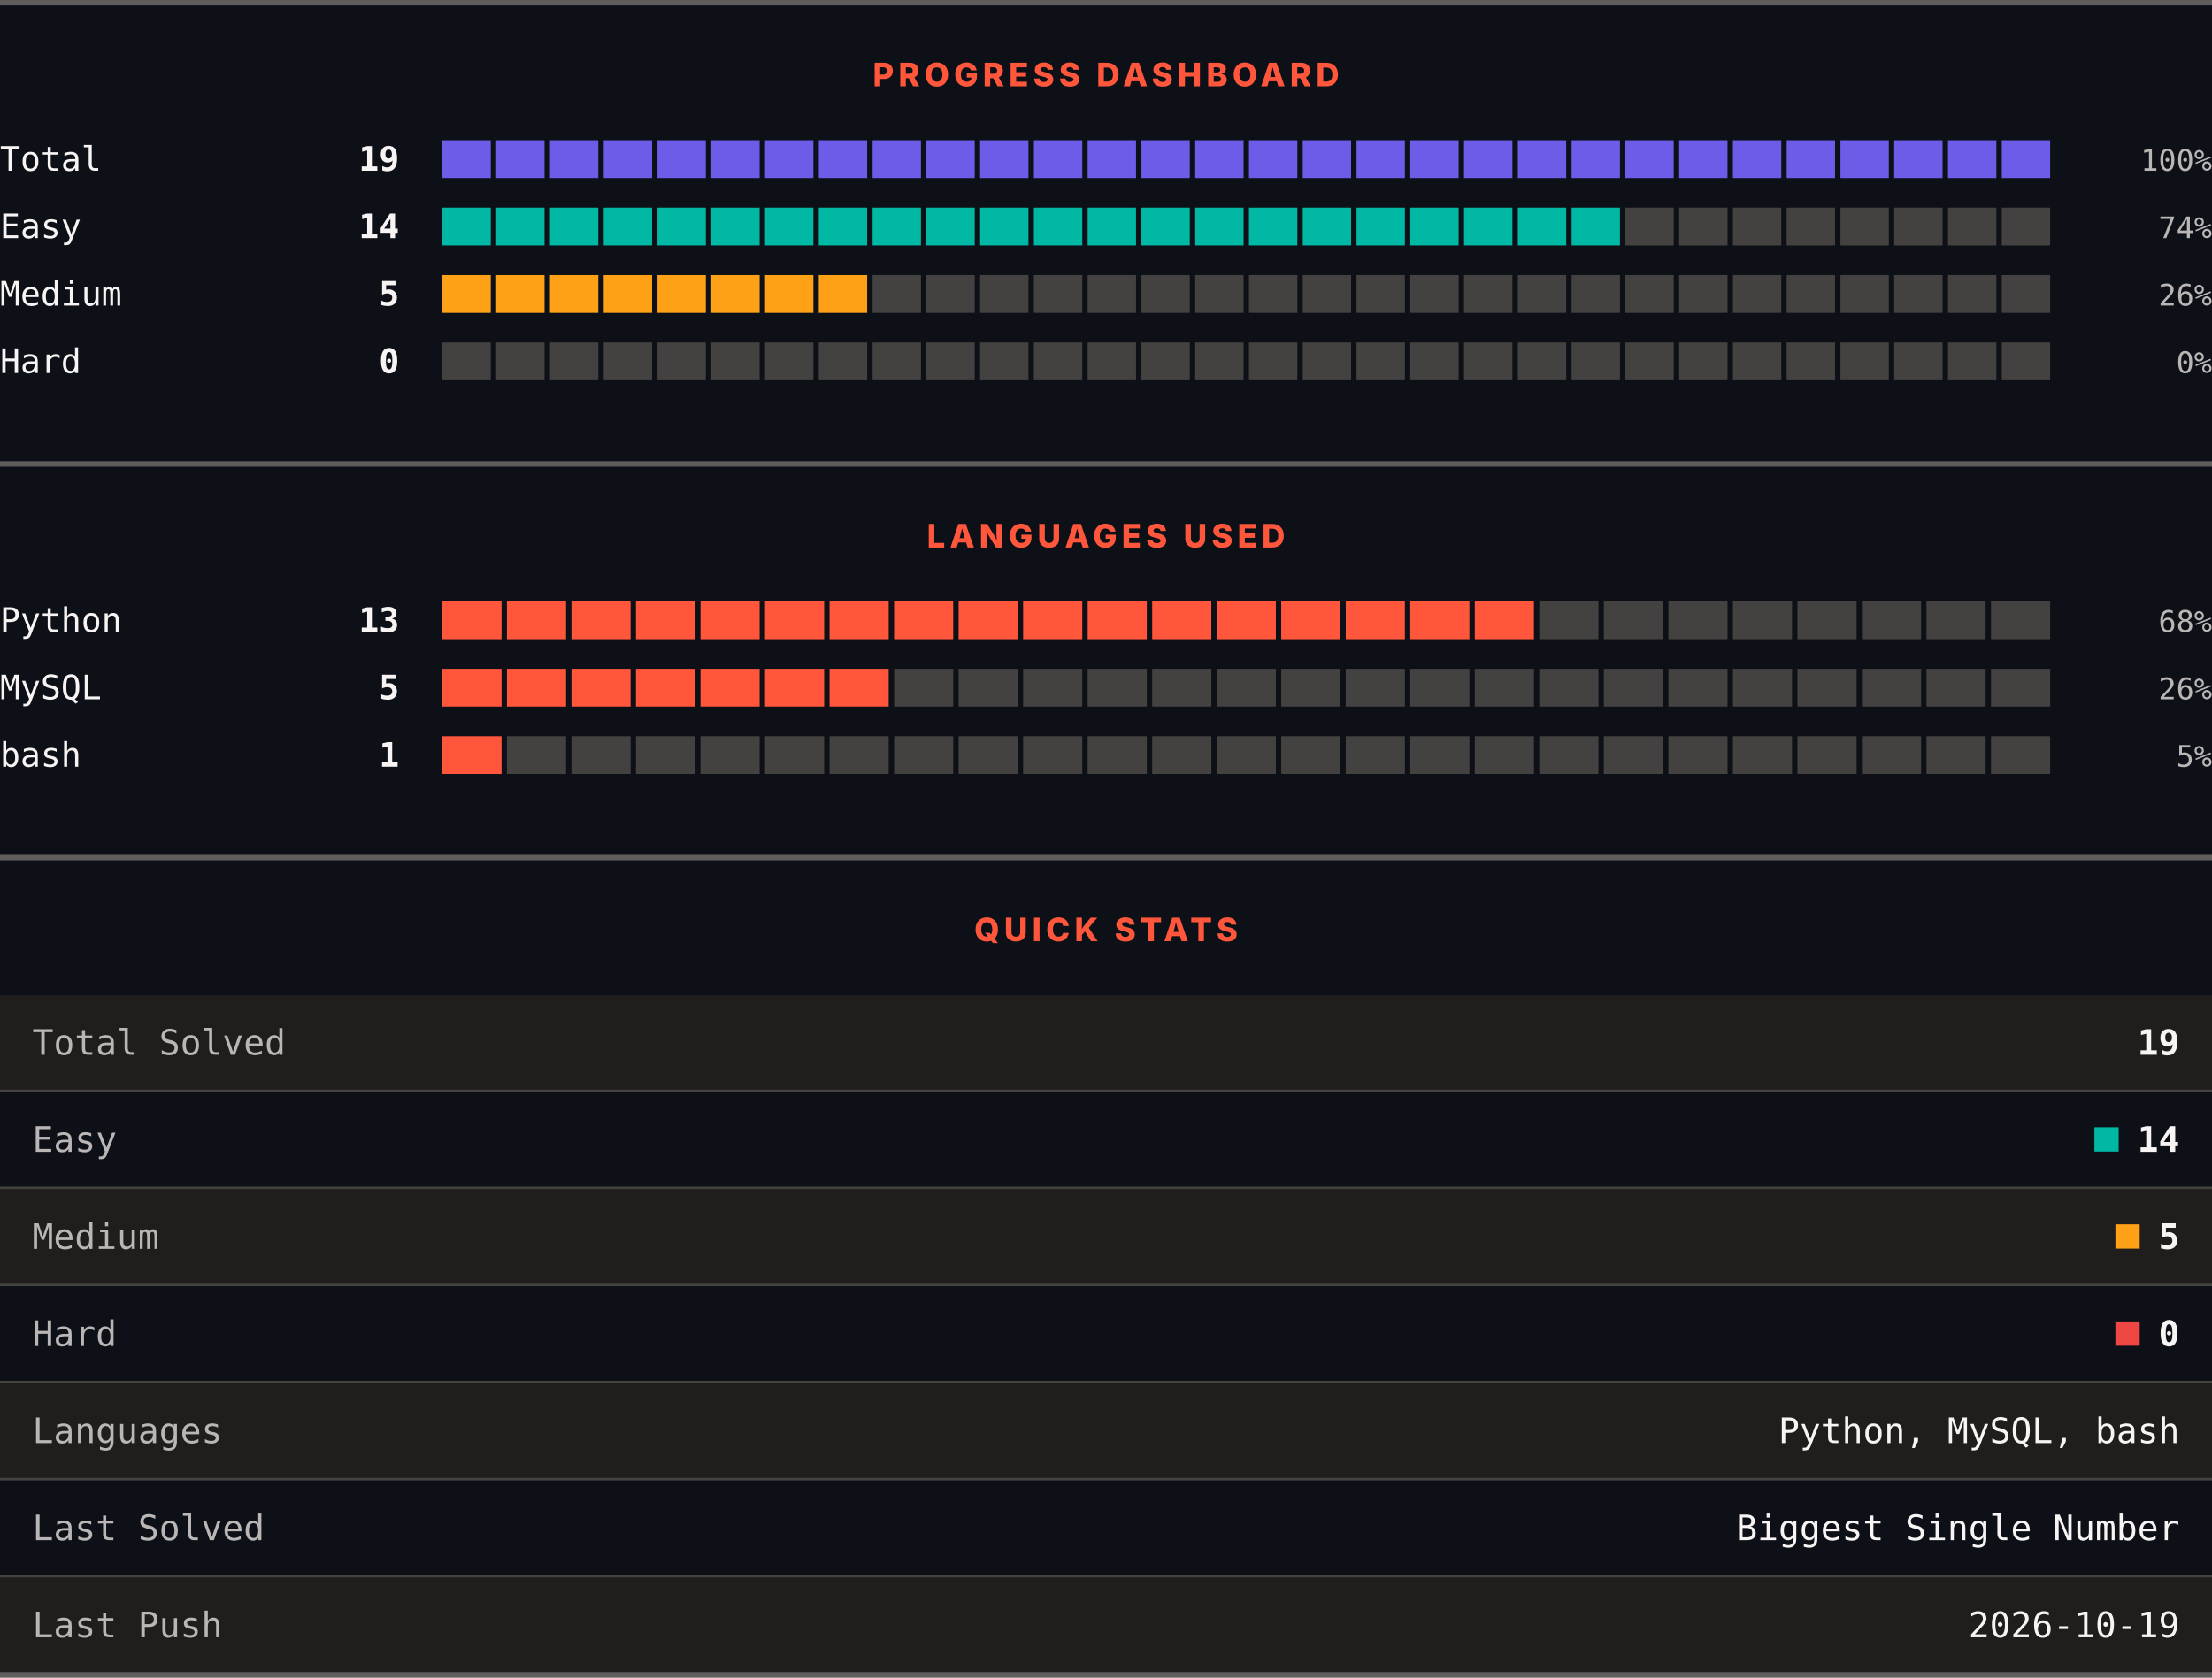
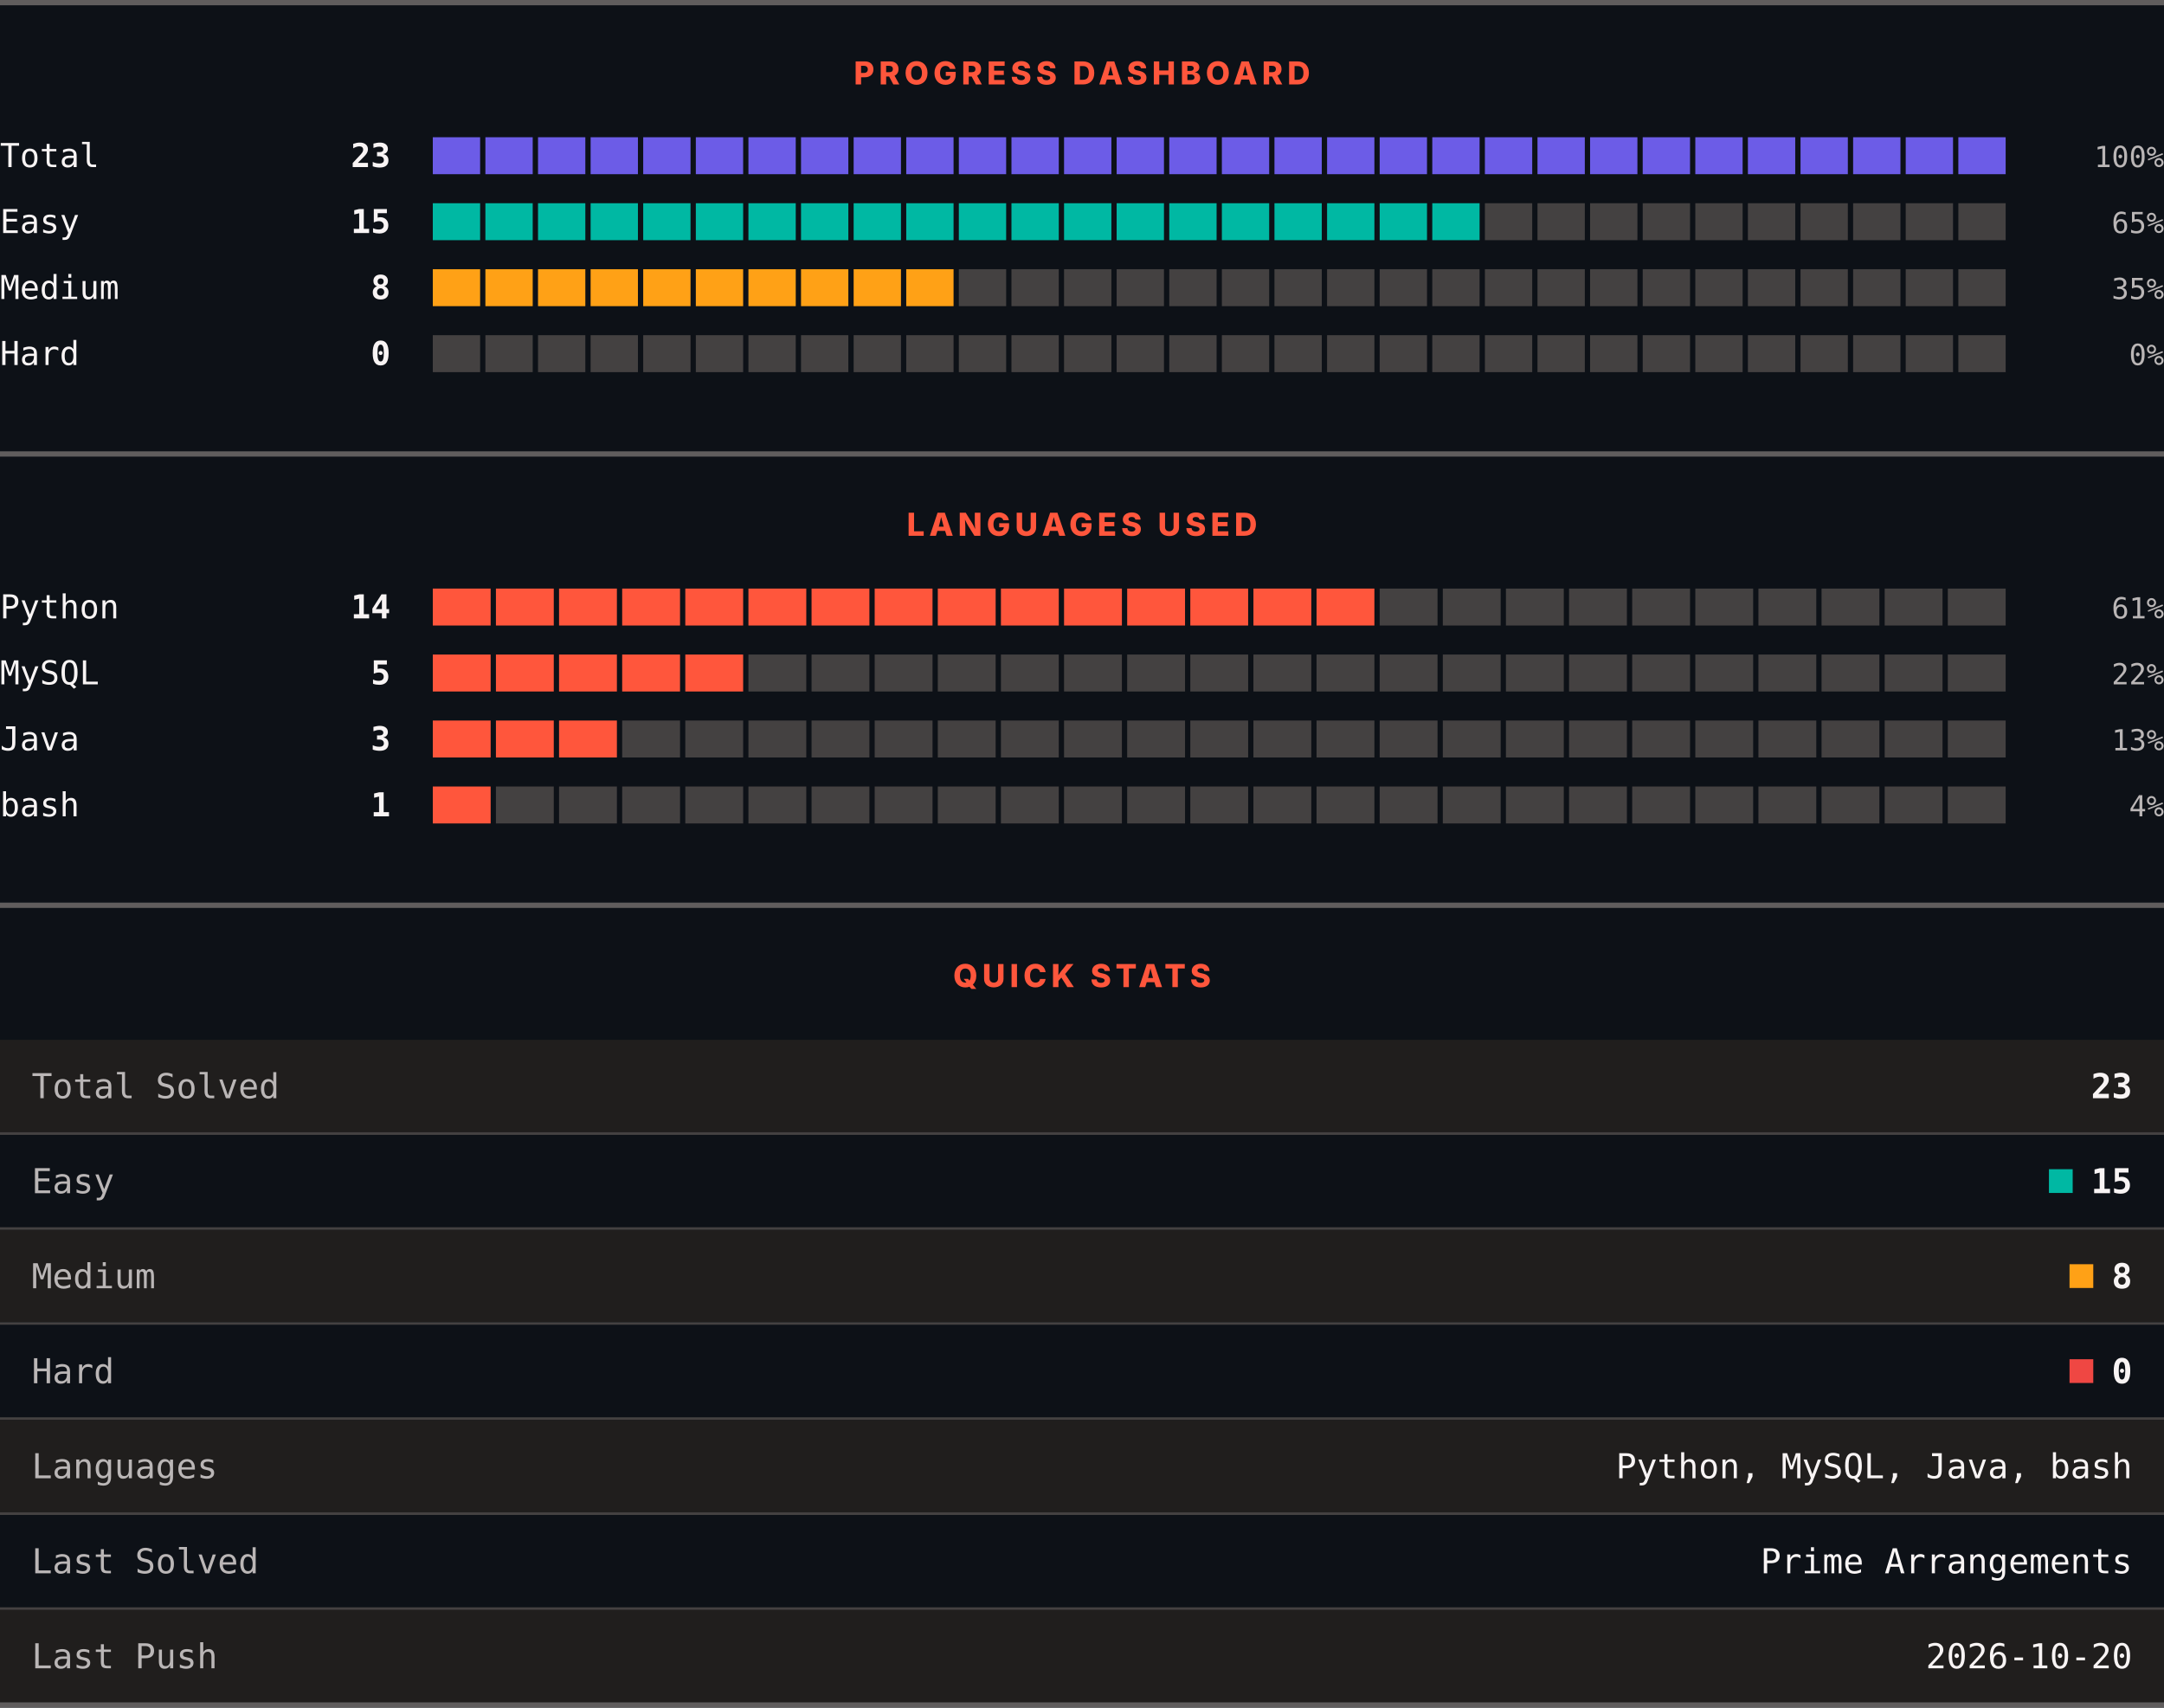
- <svg xmlns="http://www.w3.org/2000/svg" width="820" height="622" viewBox="0 0 820 622" role="img" aria-label="LeetCode progress, languages and quick stats">
-   <rect width="820" height="622" fill="#0d1117" />
+ <svg xmlns="http://www.w3.org/2000/svg" width="820" height="647" viewBox="0 0 820 647" role="img" aria-label="LeetCode progress, languages and quick stats">
+   <rect width="820" height="647" fill="#0d1117" />
  <rect x="0" y="0" width="820" height="2" fill="#605d5d" />
  <text x="410" y="32" text-anchor="middle" font-family="Archivo, system-ui, -apple-system, Segoe UI, sans-serif" font-size="12" font-weight="800" letter-spacing="1.68" fill="#ff563c">PROGRESS DASHBOARD</text>
  <text x="0" y="63.3" font-family="ui-monospace, SFMono-Regular, Menlo, Consolas, monospace" font-size="12.5" fill="#f8f4f4">Total</text>
-   <text x="148" y="63.3" text-anchor="end" font-family="ui-monospace, SFMono-Regular, Menlo, Consolas, monospace" font-size="12.5" font-weight="700" fill="#f8f4f4">19</text>
+   <text x="148" y="63.3" text-anchor="end" font-family="ui-monospace, SFMono-Regular, Menlo, Consolas, monospace" font-size="12.5" font-weight="700" fill="#f8f4f4">23</text>
  <rect x="164.00" y="52" width="17.93" height="14" fill="#6c5ce7" />
  <rect x="183.93" y="52" width="17.93" height="14" fill="#6c5ce7" />
  <rect x="203.87" y="52" width="17.93" height="14" fill="#6c5ce7" />
  <rect x="223.80" y="52" width="17.93" height="14" fill="#6c5ce7" />
  <rect x="243.73" y="52" width="17.93" height="14" fill="#6c5ce7" />
  <rect x="263.67" y="52" width="17.93" height="14" fill="#6c5ce7" />
  <rect x="283.60" y="52" width="17.93" height="14" fill="#6c5ce7" />
  <rect x="303.53" y="52" width="17.93" height="14" fill="#6c5ce7" />
  <rect x="323.47" y="52" width="17.93" height="14" fill="#6c5ce7" />
  <rect x="343.40" y="52" width="17.93" height="14" fill="#6c5ce7" />
  <rect x="363.33" y="52" width="17.93" height="14" fill="#6c5ce7" />
  <rect x="383.27" y="52" width="17.93" height="14" fill="#6c5ce7" />
  <rect x="403.20" y="52" width="17.93" height="14" fill="#6c5ce7" />
  <rect x="423.13" y="52" width="17.93" height="14" fill="#6c5ce7" />
  <rect x="443.07" y="52" width="17.93" height="14" fill="#6c5ce7" />
  <rect x="463.00" y="52" width="17.93" height="14" fill="#6c5ce7" />
  <rect x="482.93" y="52" width="17.93" height="14" fill="#6c5ce7" />
  <rect x="502.87" y="52" width="17.93" height="14" fill="#6c5ce7" />
  <rect x="522.80" y="52" width="17.93" height="14" fill="#6c5ce7" />
  <rect x="542.73" y="52" width="17.93" height="14" fill="#6c5ce7" />
  <rect x="562.67" y="52" width="17.93" height="14" fill="#6c5ce7" />
  <rect x="582.60" y="52" width="17.93" height="14" fill="#6c5ce7" />
  <rect x="602.53" y="52" width="17.93" height="14" fill="#6c5ce7" />
  <rect x="622.47" y="52" width="17.93" height="14" fill="#6c5ce7" />
  <rect x="642.40" y="52" width="17.93" height="14" fill="#6c5ce7" />
  <rect x="662.33" y="52" width="17.93" height="14" fill="#6c5ce7" />
  <rect x="682.27" y="52" width="17.93" height="14" fill="#6c5ce7" />
  <rect x="702.20" y="52" width="17.93" height="14" fill="#6c5ce7" />
  <rect x="722.13" y="52" width="17.93" height="14" fill="#6c5ce7" />
  <rect x="742.07" y="52" width="17.93" height="14" fill="#6c5ce7" />
  <text x="820" y="63.3" text-anchor="end" font-family="ui-monospace, SFMono-Regular, Menlo, Consolas, monospace" font-size="11" fill="#bab6b6">100%</text>
  <text x="0" y="88.3" font-family="ui-monospace, SFMono-Regular, Menlo, Consolas, monospace" font-size="12.5" fill="#f8f4f4">Easy</text>
-   <text x="148" y="88.3" text-anchor="end" font-family="ui-monospace, SFMono-Regular, Menlo, Consolas, monospace" font-size="12.5" font-weight="700" fill="#f8f4f4">14</text>
+   <text x="148" y="88.3" text-anchor="end" font-family="ui-monospace, SFMono-Regular, Menlo, Consolas, monospace" font-size="12.5" font-weight="700" fill="#f8f4f4">15</text>
  <rect x="164.00" y="77" width="17.93" height="14" fill="#00b8a3" />
  <rect x="183.93" y="77" width="17.93" height="14" fill="#00b8a3" />
  <rect x="203.87" y="77" width="17.93" height="14" fill="#00b8a3" />
  <rect x="223.80" y="77" width="17.93" height="14" fill="#00b8a3" />
  <rect x="243.73" y="77" width="17.93" height="14" fill="#00b8a3" />
  <rect x="263.67" y="77" width="17.93" height="14" fill="#00b8a3" />
  <rect x="283.60" y="77" width="17.93" height="14" fill="#00b8a3" />
  <rect x="303.53" y="77" width="17.93" height="14" fill="#00b8a3" />
  <rect x="323.47" y="77" width="17.93" height="14" fill="#00b8a3" />
  <rect x="343.40" y="77" width="17.93" height="14" fill="#00b8a3" />
  <rect x="363.33" y="77" width="17.93" height="14" fill="#00b8a3" />
  <rect x="383.27" y="77" width="17.93" height="14" fill="#00b8a3" />
  <rect x="403.20" y="77" width="17.93" height="14" fill="#00b8a3" />
  <rect x="423.13" y="77" width="17.93" height="14" fill="#00b8a3" />
  <rect x="443.07" y="77" width="17.93" height="14" fill="#00b8a3" />
  <rect x="463.00" y="77" width="17.93" height="14" fill="#00b8a3" />
  <rect x="482.93" y="77" width="17.93" height="14" fill="#00b8a3" />
  <rect x="502.87" y="77" width="17.93" height="14" fill="#00b8a3" />
  <rect x="522.80" y="77" width="17.93" height="14" fill="#00b8a3" />
  <rect x="542.73" y="77" width="17.93" height="14" fill="#00b8a3" />
-   <rect x="562.67" y="77" width="17.93" height="14" fill="#00b8a3" />
-   <rect x="582.60" y="77" width="17.93" height="14" fill="#00b8a3" />
+   <rect x="562.67" y="77" width="17.93" height="14" fill="#444141" />
+   <rect x="582.60" y="77" width="17.93" height="14" fill="#444141" />
  <rect x="602.53" y="77" width="17.93" height="14" fill="#444141" />
  <rect x="622.47" y="77" width="17.93" height="14" fill="#444141" />
  <rect x="642.40" y="77" width="17.93" height="14" fill="#444141" />
  <rect x="662.33" y="77" width="17.93" height="14" fill="#444141" />
  <rect x="682.27" y="77" width="17.93" height="14" fill="#444141" />
  <rect x="702.20" y="77" width="17.93" height="14" fill="#444141" />
  <rect x="722.13" y="77" width="17.93" height="14" fill="#444141" />
  <rect x="742.07" y="77" width="17.93" height="14" fill="#444141" />
-   <text x="820" y="88.3" text-anchor="end" font-family="ui-monospace, SFMono-Regular, Menlo, Consolas, monospace" font-size="11" fill="#bab6b6">74%</text>
+   <text x="820" y="88.3" text-anchor="end" font-family="ui-monospace, SFMono-Regular, Menlo, Consolas, monospace" font-size="11" fill="#bab6b6">65%</text>
  <text x="0" y="113.3" font-family="ui-monospace, SFMono-Regular, Menlo, Consolas, monospace" font-size="12.5" fill="#f8f4f4">Medium</text>
-   <text x="148" y="113.3" text-anchor="end" font-family="ui-monospace, SFMono-Regular, Menlo, Consolas, monospace" font-size="12.5" font-weight="700" fill="#f8f4f4">5</text>
+   <text x="148" y="113.3" text-anchor="end" font-family="ui-monospace, SFMono-Regular, Menlo, Consolas, monospace" font-size="12.5" font-weight="700" fill="#f8f4f4">8</text>
  <rect x="164.00" y="102" width="17.93" height="14" fill="#ffa116" />
  <rect x="183.93" y="102" width="17.93" height="14" fill="#ffa116" />
  <rect x="203.87" y="102" width="17.93" height="14" fill="#ffa116" />
  <rect x="223.80" y="102" width="17.93" height="14" fill="#ffa116" />
  <rect x="243.73" y="102" width="17.93" height="14" fill="#ffa116" />
  <rect x="263.67" y="102" width="17.93" height="14" fill="#ffa116" />
  <rect x="283.60" y="102" width="17.93" height="14" fill="#ffa116" />
  <rect x="303.53" y="102" width="17.93" height="14" fill="#ffa116" />
-   <rect x="323.47" y="102" width="17.93" height="14" fill="#444141" />
-   <rect x="343.40" y="102" width="17.93" height="14" fill="#444141" />
+   <rect x="323.47" y="102" width="17.93" height="14" fill="#ffa116" />
+   <rect x="343.40" y="102" width="17.93" height="14" fill="#ffa116" />
  <rect x="363.33" y="102" width="17.93" height="14" fill="#444141" />
  <rect x="383.27" y="102" width="17.93" height="14" fill="#444141" />
  <rect x="403.20" y="102" width="17.93" height="14" fill="#444141" />
  <rect x="423.13" y="102" width="17.93" height="14" fill="#444141" />
  <rect x="443.07" y="102" width="17.93" height="14" fill="#444141" />
  <rect x="463.00" y="102" width="17.93" height="14" fill="#444141" />
  <rect x="482.93" y="102" width="17.93" height="14" fill="#444141" />
  <rect x="502.87" y="102" width="17.93" height="14" fill="#444141" />
  <rect x="522.80" y="102" width="17.93" height="14" fill="#444141" />
  <rect x="542.73" y="102" width="17.93" height="14" fill="#444141" />
  <rect x="562.67" y="102" width="17.93" height="14" fill="#444141" />
  <rect x="582.60" y="102" width="17.93" height="14" fill="#444141" />
  <rect x="602.53" y="102" width="17.93" height="14" fill="#444141" />
  <rect x="622.47" y="102" width="17.93" height="14" fill="#444141" />
  <rect x="642.40" y="102" width="17.93" height="14" fill="#444141" />
  <rect x="662.33" y="102" width="17.93" height="14" fill="#444141" />
  <rect x="682.27" y="102" width="17.93" height="14" fill="#444141" />
  <rect x="702.20" y="102" width="17.93" height="14" fill="#444141" />
  <rect x="722.13" y="102" width="17.93" height="14" fill="#444141" />
  <rect x="742.07" y="102" width="17.93" height="14" fill="#444141" />
-   <text x="820" y="113.3" text-anchor="end" font-family="ui-monospace, SFMono-Regular, Menlo, Consolas, monospace" font-size="11" fill="#bab6b6">26%</text>
+   <text x="820" y="113.3" text-anchor="end" font-family="ui-monospace, SFMono-Regular, Menlo, Consolas, monospace" font-size="11" fill="#bab6b6">35%</text>
  <text x="0" y="138.3" font-family="ui-monospace, SFMono-Regular, Menlo, Consolas, monospace" font-size="12.5" fill="#f8f4f4">Hard</text>
  <text x="148" y="138.3" text-anchor="end" font-family="ui-monospace, SFMono-Regular, Menlo, Consolas, monospace" font-size="12.5" font-weight="700" fill="#f8f4f4">0</text>
  <rect x="164.00" y="127" width="17.93" height="14" fill="#444141" />
  <rect x="183.93" y="127" width="17.93" height="14" fill="#444141" />
  <rect x="203.87" y="127" width="17.93" height="14" fill="#444141" />
  <rect x="223.80" y="127" width="17.93" height="14" fill="#444141" />
  <rect x="243.73" y="127" width="17.93" height="14" fill="#444141" />
  <rect x="263.67" y="127" width="17.93" height="14" fill="#444141" />
  <rect x="283.60" y="127" width="17.93" height="14" fill="#444141" />
  <rect x="303.53" y="127" width="17.93" height="14" fill="#444141" />
  <rect x="323.47" y="127" width="17.93" height="14" fill="#444141" />
  <rect x="343.40" y="127" width="17.93" height="14" fill="#444141" />
  <rect x="363.33" y="127" width="17.93" height="14" fill="#444141" />
  <rect x="383.27" y="127" width="17.93" height="14" fill="#444141" />
  <rect x="403.20" y="127" width="17.93" height="14" fill="#444141" />
  <rect x="423.13" y="127" width="17.93" height="14" fill="#444141" />
  <rect x="443.07" y="127" width="17.93" height="14" fill="#444141" />
  <rect x="463.00" y="127" width="17.93" height="14" fill="#444141" />
  <rect x="482.93" y="127" width="17.93" height="14" fill="#444141" />
  <rect x="502.87" y="127" width="17.93" height="14" fill="#444141" />
  <rect x="522.80" y="127" width="17.93" height="14" fill="#444141" />
  <rect x="542.73" y="127" width="17.93" height="14" fill="#444141" />
  <rect x="562.67" y="127" width="17.93" height="14" fill="#444141" />
  <rect x="582.60" y="127" width="17.93" height="14" fill="#444141" />
  <rect x="602.53" y="127" width="17.93" height="14" fill="#444141" />
  <rect x="622.47" y="127" width="17.93" height="14" fill="#444141" />
  <rect x="642.40" y="127" width="17.93" height="14" fill="#444141" />
  <rect x="662.33" y="127" width="17.93" height="14" fill="#444141" />
  <rect x="682.27" y="127" width="17.93" height="14" fill="#444141" />
  <rect x="702.20" y="127" width="17.93" height="14" fill="#444141" />
  <rect x="722.13" y="127" width="17.93" height="14" fill="#444141" />
  <rect x="742.07" y="127" width="17.93" height="14" fill="#444141" />
  <text x="820" y="138.3" text-anchor="end" font-family="ui-monospace, SFMono-Regular, Menlo, Consolas, monospace" font-size="11" fill="#bab6b6">0%</text>
  <rect x="0" y="171" width="820" height="2" fill="#605d5d" />
  <text x="410" y="203" text-anchor="middle" font-family="Archivo, system-ui, -apple-system, Segoe UI, sans-serif" font-size="12" font-weight="800" letter-spacing="1.68" fill="#ff563c">LANGUAGES USED</text>
  <text x="0" y="234.3" font-family="ui-monospace, SFMono-Regular, Menlo, Consolas, monospace" font-size="12.5" fill="#f8f4f4">Python</text>
-   <text x="148" y="234.3" text-anchor="end" font-family="ui-monospace, SFMono-Regular, Menlo, Consolas, monospace" font-size="12.5" font-weight="700" fill="#f8f4f4">13</text>
+   <text x="148" y="234.3" text-anchor="end" font-family="ui-monospace, SFMono-Regular, Menlo, Consolas, monospace" font-size="12.5" font-weight="700" fill="#f8f4f4">14</text>
  <rect x="164.00" y="223" width="21.92" height="14" fill="#ff563c" />
  <rect x="187.92" y="223" width="21.92" height="14" fill="#ff563c" />
  <rect x="211.84" y="223" width="21.92" height="14" fill="#ff563c" />
  <rect x="235.76" y="223" width="21.92" height="14" fill="#ff563c" />
  <rect x="259.68" y="223" width="21.92" height="14" fill="#ff563c" />
  <rect x="283.60" y="223" width="21.92" height="14" fill="#ff563c" />
  <rect x="307.52" y="223" width="21.92" height="14" fill="#ff563c" />
  <rect x="331.44" y="223" width="21.92" height="14" fill="#ff563c" />
  <rect x="355.36" y="223" width="21.92" height="14" fill="#ff563c" />
  <rect x="379.28" y="223" width="21.92" height="14" fill="#ff563c" />
  <rect x="403.20" y="223" width="21.92" height="14" fill="#ff563c" />
  <rect x="427.12" y="223" width="21.92" height="14" fill="#ff563c" />
  <rect x="451.04" y="223" width="21.92" height="14" fill="#ff563c" />
  <rect x="474.96" y="223" width="21.92" height="14" fill="#ff563c" />
  <rect x="498.88" y="223" width="21.92" height="14" fill="#ff563c" />
-   <rect x="522.80" y="223" width="21.92" height="14" fill="#ff563c" />
-   <rect x="546.72" y="223" width="21.92" height="14" fill="#ff563c" />
+   <rect x="522.80" y="223" width="21.92" height="14" fill="#444141" />
+   <rect x="546.72" y="223" width="21.92" height="14" fill="#444141" />
  <rect x="570.64" y="223" width="21.92" height="14" fill="#444141" />
  <rect x="594.56" y="223" width="21.92" height="14" fill="#444141" />
  <rect x="618.48" y="223" width="21.92" height="14" fill="#444141" />
  <rect x="642.40" y="223" width="21.92" height="14" fill="#444141" />
  <rect x="666.32" y="223" width="21.92" height="14" fill="#444141" />
  <rect x="690.24" y="223" width="21.92" height="14" fill="#444141" />
  <rect x="714.16" y="223" width="21.92" height="14" fill="#444141" />
  <rect x="738.08" y="223" width="21.92" height="14" fill="#444141" />
-   <text x="820" y="234.3" text-anchor="end" font-family="ui-monospace, SFMono-Regular, Menlo, Consolas, monospace" font-size="11" fill="#bab6b6">68%</text>
+   <text x="820" y="234.3" text-anchor="end" font-family="ui-monospace, SFMono-Regular, Menlo, Consolas, monospace" font-size="11" fill="#bab6b6">61%</text>
  <text x="0" y="259.3" font-family="ui-monospace, SFMono-Regular, Menlo, Consolas, monospace" font-size="12.5" fill="#f8f4f4">MySQL</text>
  <text x="148" y="259.3" text-anchor="end" font-family="ui-monospace, SFMono-Regular, Menlo, Consolas, monospace" font-size="12.5" font-weight="700" fill="#f8f4f4">5</text>
  <rect x="164.00" y="248" width="21.92" height="14" fill="#ff563c" />
  <rect x="187.92" y="248" width="21.92" height="14" fill="#ff563c" />
  <rect x="211.84" y="248" width="21.92" height="14" fill="#ff563c" />
  <rect x="235.76" y="248" width="21.92" height="14" fill="#ff563c" />
  <rect x="259.68" y="248" width="21.92" height="14" fill="#ff563c" />
-   <rect x="283.60" y="248" width="21.92" height="14" fill="#ff563c" />
-   <rect x="307.52" y="248" width="21.92" height="14" fill="#ff563c" />
+   <rect x="283.60" y="248" width="21.92" height="14" fill="#444141" />
+   <rect x="307.52" y="248" width="21.92" height="14" fill="#444141" />
  <rect x="331.44" y="248" width="21.92" height="14" fill="#444141" />
  <rect x="355.36" y="248" width="21.92" height="14" fill="#444141" />
  <rect x="379.28" y="248" width="21.92" height="14" fill="#444141" />
  <rect x="403.20" y="248" width="21.92" height="14" fill="#444141" />
  <rect x="427.12" y="248" width="21.92" height="14" fill="#444141" />
  <rect x="451.04" y="248" width="21.92" height="14" fill="#444141" />
  <rect x="474.96" y="248" width="21.92" height="14" fill="#444141" />
  <rect x="498.88" y="248" width="21.92" height="14" fill="#444141" />
  <rect x="522.80" y="248" width="21.92" height="14" fill="#444141" />
  <rect x="546.72" y="248" width="21.92" height="14" fill="#444141" />
  <rect x="570.64" y="248" width="21.92" height="14" fill="#444141" />
  <rect x="594.56" y="248" width="21.92" height="14" fill="#444141" />
  <rect x="618.48" y="248" width="21.92" height="14" fill="#444141" />
  <rect x="642.40" y="248" width="21.92" height="14" fill="#444141" />
  <rect x="666.32" y="248" width="21.92" height="14" fill="#444141" />
  <rect x="690.24" y="248" width="21.92" height="14" fill="#444141" />
  <rect x="714.16" y="248" width="21.92" height="14" fill="#444141" />
  <rect x="738.08" y="248" width="21.92" height="14" fill="#444141" />
-   <text x="820" y="259.3" text-anchor="end" font-family="ui-monospace, SFMono-Regular, Menlo, Consolas, monospace" font-size="11" fill="#bab6b6">26%</text>
-   <text x="0" y="284.3" font-family="ui-monospace, SFMono-Regular, Menlo, Consolas, monospace" font-size="12.5" fill="#f8f4f4">bash</text>
-   <text x="148" y="284.3" text-anchor="end" font-family="ui-monospace, SFMono-Regular, Menlo, Consolas, monospace" font-size="12.5" font-weight="700" fill="#f8f4f4">1</text>
+   <text x="820" y="259.3" text-anchor="end" font-family="ui-monospace, SFMono-Regular, Menlo, Consolas, monospace" font-size="11" fill="#bab6b6">22%</text>
+   <text x="0" y="284.3" font-family="ui-monospace, SFMono-Regular, Menlo, Consolas, monospace" font-size="12.5" fill="#f8f4f4">Java</text>
+   <text x="148" y="284.3" text-anchor="end" font-family="ui-monospace, SFMono-Regular, Menlo, Consolas, monospace" font-size="12.5" font-weight="700" fill="#f8f4f4">3</text>
  <rect x="164.00" y="273" width="21.92" height="14" fill="#ff563c" />
-   <rect x="187.92" y="273" width="21.92" height="14" fill="#444141" />
-   <rect x="211.84" y="273" width="21.92" height="14" fill="#444141" />
+   <rect x="187.92" y="273" width="21.92" height="14" fill="#ff563c" />
+   <rect x="211.84" y="273" width="21.92" height="14" fill="#ff563c" />
  <rect x="235.76" y="273" width="21.92" height="14" fill="#444141" />
  <rect x="259.68" y="273" width="21.92" height="14" fill="#444141" />
  <rect x="283.60" y="273" width="21.92" height="14" fill="#444141" />
  <rect x="307.52" y="273" width="21.92" height="14" fill="#444141" />
  <rect x="331.44" y="273" width="21.92" height="14" fill="#444141" />
  <rect x="355.36" y="273" width="21.92" height="14" fill="#444141" />
  <rect x="379.28" y="273" width="21.92" height="14" fill="#444141" />
  <rect x="403.20" y="273" width="21.92" height="14" fill="#444141" />
  <rect x="427.12" y="273" width="21.92" height="14" fill="#444141" />
  <rect x="451.04" y="273" width="21.92" height="14" fill="#444141" />
  <rect x="474.96" y="273" width="21.92" height="14" fill="#444141" />
  <rect x="498.88" y="273" width="21.92" height="14" fill="#444141" />
  <rect x="522.80" y="273" width="21.92" height="14" fill="#444141" />
  <rect x="546.72" y="273" width="21.92" height="14" fill="#444141" />
  <rect x="570.64" y="273" width="21.92" height="14" fill="#444141" />
  <rect x="594.56" y="273" width="21.92" height="14" fill="#444141" />
  <rect x="618.48" y="273" width="21.92" height="14" fill="#444141" />
  <rect x="642.40" y="273" width="21.92" height="14" fill="#444141" />
  <rect x="666.32" y="273" width="21.92" height="14" fill="#444141" />
  <rect x="690.24" y="273" width="21.92" height="14" fill="#444141" />
  <rect x="714.16" y="273" width="21.92" height="14" fill="#444141" />
  <rect x="738.08" y="273" width="21.92" height="14" fill="#444141" />
-   <text x="820" y="284.3" text-anchor="end" font-family="ui-monospace, SFMono-Regular, Menlo, Consolas, monospace" font-size="11" fill="#bab6b6">5%</text>
-   <rect x="0" y="317" width="820" height="2" fill="#605d5d" />
-   <text x="410" y="349" text-anchor="middle" font-family="Archivo, system-ui, -apple-system, Segoe UI, sans-serif" font-size="12" font-weight="800" letter-spacing="1.68" fill="#ff563c">QUICK STATS</text>
-   <rect x="0" y="369" width="820" height="35" fill="#201e1d" />
-   <text x="12" y="391.1" font-family="ui-monospace, SFMono-Regular, Menlo, Consolas, monospace" font-size="13" fill="#bab6b6">Total Solved</text>
-   <text x="808" y="391.1" text-anchor="end" font-family="ui-monospace, SFMono-Regular, Menlo, Consolas, monospace" font-size="13" font-weight="700" fill="#f8f4f4">19</text>
-   <rect x="0" y="404" width="820" height="1" fill="#444141" />
-   <rect x="0" y="405" width="820" height="35" fill="#0d1117" />
-   <text x="12" y="427.1" font-family="ui-monospace, SFMono-Regular, Menlo, Consolas, monospace" font-size="13" fill="#bab6b6">Easy</text>
-   <rect x="776.4" y="418" width="9" height="9" fill="#00b8a3" />
-   <text x="808" y="427.1" text-anchor="end" font-family="ui-monospace, SFMono-Regular, Menlo, Consolas, monospace" font-size="13" font-weight="700" fill="#f8f4f4">14</text>
-   <rect x="0" y="440" width="820" height="1" fill="#444141" />
-   <rect x="0" y="441" width="820" height="35" fill="#201e1d" />
-   <text x="12" y="463.1" font-family="ui-monospace, SFMono-Regular, Menlo, Consolas, monospace" font-size="13" fill="#bab6b6">Medium</text>
-   <rect x="784.2" y="454" width="9" height="9" fill="#ffa116" />
-   <text x="808" y="463.1" text-anchor="end" font-family="ui-monospace, SFMono-Regular, Menlo, Consolas, monospace" font-size="13" font-weight="700" fill="#f8f4f4">5</text>
-   <rect x="0" y="476" width="820" height="1" fill="#444141" />
-   <rect x="0" y="477" width="820" height="35" fill="#0d1117" />
-   <text x="12" y="499.1" font-family="ui-monospace, SFMono-Regular, Menlo, Consolas, monospace" font-size="13" fill="#bab6b6">Hard</text>
-   <rect x="784.2" y="490" width="9" height="9" fill="#ef4743" />
-   <text x="808" y="499.1" text-anchor="end" font-family="ui-monospace, SFMono-Regular, Menlo, Consolas, monospace" font-size="13" font-weight="700" fill="#f8f4f4">0</text>
-   <rect x="0" y="512" width="820" height="1" fill="#444141" />
-   <rect x="0" y="513" width="820" height="35" fill="#201e1d" />
-   <text x="12" y="535.1" font-family="ui-monospace, SFMono-Regular, Menlo, Consolas, monospace" font-size="13" fill="#bab6b6">Languages</text>
-   <text x="808" y="535.1" text-anchor="end" font-family="ui-monospace, SFMono-Regular, Menlo, Consolas, monospace" font-size="13" fill="#f8f4f4">Python, MySQL, bash</text>
-   <rect x="0" y="548" width="820" height="1" fill="#444141" />
-   <rect x="0" y="549" width="820" height="35" fill="#0d1117" />
-   <text x="12" y="571.1" font-family="ui-monospace, SFMono-Regular, Menlo, Consolas, monospace" font-size="13" fill="#bab6b6">Last Solved</text>
-   <text x="808" y="571.1" text-anchor="end" font-family="ui-monospace, SFMono-Regular, Menlo, Consolas, monospace" font-size="13" fill="#f8f4f4">Biggest Single Number</text>
-   <rect x="0" y="584" width="820" height="1" fill="#444141" />
-   <rect x="0" y="585" width="820" height="35" fill="#201e1d" />
-   <text x="12" y="607.1" font-family="ui-monospace, SFMono-Regular, Menlo, Consolas, monospace" font-size="13" fill="#bab6b6">Last Push</text>
-   <text x="808" y="607.1" text-anchor="end" font-family="ui-monospace, SFMono-Regular, Menlo, Consolas, monospace" font-size="13" fill="#f8f4f4">2026-10-19</text>
-   <rect x="0" y="620" width="820" height="2" fill="#605d5d" />
+   <text x="820" y="284.3" text-anchor="end" font-family="ui-monospace, SFMono-Regular, Menlo, Consolas, monospace" font-size="11" fill="#bab6b6">13%</text>
+   <text x="0" y="309.3" font-family="ui-monospace, SFMono-Regular, Menlo, Consolas, monospace" font-size="12.5" fill="#f8f4f4">bash</text>
+   <text x="148" y="309.3" text-anchor="end" font-family="ui-monospace, SFMono-Regular, Menlo, Consolas, monospace" font-size="12.5" font-weight="700" fill="#f8f4f4">1</text>
+   <rect x="164.00" y="298" width="21.92" height="14" fill="#ff563c" />
+   <rect x="187.92" y="298" width="21.92" height="14" fill="#444141" />
+   <rect x="211.84" y="298" width="21.92" height="14" fill="#444141" />
+   <rect x="235.76" y="298" width="21.92" height="14" fill="#444141" />
+   <rect x="259.68" y="298" width="21.92" height="14" fill="#444141" />
+   <rect x="283.60" y="298" width="21.92" height="14" fill="#444141" />
+   <rect x="307.52" y="298" width="21.92" height="14" fill="#444141" />
+   <rect x="331.44" y="298" width="21.92" height="14" fill="#444141" />
+   <rect x="355.36" y="298" width="21.92" height="14" fill="#444141" />
+   <rect x="379.28" y="298" width="21.92" height="14" fill="#444141" />
+   <rect x="403.20" y="298" width="21.92" height="14" fill="#444141" />
+   <rect x="427.12" y="298" width="21.92" height="14" fill="#444141" />
+   <rect x="451.04" y="298" width="21.92" height="14" fill="#444141" />
+   <rect x="474.96" y="298" width="21.92" height="14" fill="#444141" />
+   <rect x="498.88" y="298" width="21.92" height="14" fill="#444141" />
+   <rect x="522.80" y="298" width="21.92" height="14" fill="#444141" />
+   <rect x="546.72" y="298" width="21.92" height="14" fill="#444141" />
+   <rect x="570.64" y="298" width="21.92" height="14" fill="#444141" />
+   <rect x="594.56" y="298" width="21.92" height="14" fill="#444141" />
+   <rect x="618.48" y="298" width="21.92" height="14" fill="#444141" />
+   <rect x="642.40" y="298" width="21.92" height="14" fill="#444141" />
+   <rect x="666.32" y="298" width="21.92" height="14" fill="#444141" />
+   <rect x="690.24" y="298" width="21.92" height="14" fill="#444141" />
+   <rect x="714.16" y="298" width="21.92" height="14" fill="#444141" />
+   <rect x="738.08" y="298" width="21.92" height="14" fill="#444141" />
+   <text x="820" y="309.3" text-anchor="end" font-family="ui-monospace, SFMono-Regular, Menlo, Consolas, monospace" font-size="11" fill="#bab6b6">4%</text>
+   <rect x="0" y="342" width="820" height="2" fill="#605d5d" />
+   <text x="410" y="374" text-anchor="middle" font-family="Archivo, system-ui, -apple-system, Segoe UI, sans-serif" font-size="12" font-weight="800" letter-spacing="1.68" fill="#ff563c">QUICK STATS</text>
+   <rect x="0" y="394" width="820" height="35" fill="#201e1d" />
+   <text x="12" y="416.1" font-family="ui-monospace, SFMono-Regular, Menlo, Consolas, monospace" font-size="13" fill="#bab6b6">Total Solved</text>
+   <text x="808" y="416.1" text-anchor="end" font-family="ui-monospace, SFMono-Regular, Menlo, Consolas, monospace" font-size="13" font-weight="700" fill="#f8f4f4">23</text>
+   <rect x="0" y="429" width="820" height="1" fill="#444141" />
+   <rect x="0" y="430" width="820" height="35" fill="#0d1117" />
+   <text x="12" y="452.1" font-family="ui-monospace, SFMono-Regular, Menlo, Consolas, monospace" font-size="13" fill="#bab6b6">Easy</text>
+   <rect x="776.4" y="443" width="9" height="9" fill="#00b8a3" />
+   <text x="808" y="452.1" text-anchor="end" font-family="ui-monospace, SFMono-Regular, Menlo, Consolas, monospace" font-size="13" font-weight="700" fill="#f8f4f4">15</text>
+   <rect x="0" y="465" width="820" height="1" fill="#444141" />
+   <rect x="0" y="466" width="820" height="35" fill="#201e1d" />
+   <text x="12" y="488.1" font-family="ui-monospace, SFMono-Regular, Menlo, Consolas, monospace" font-size="13" fill="#bab6b6">Medium</text>
+   <rect x="784.2" y="479" width="9" height="9" fill="#ffa116" />
+   <text x="808" y="488.1" text-anchor="end" font-family="ui-monospace, SFMono-Regular, Menlo, Consolas, monospace" font-size="13" font-weight="700" fill="#f8f4f4">8</text>
+   <rect x="0" y="501" width="820" height="1" fill="#444141" />
+   <rect x="0" y="502" width="820" height="35" fill="#0d1117" />
+   <text x="12" y="524.1" font-family="ui-monospace, SFMono-Regular, Menlo, Consolas, monospace" font-size="13" fill="#bab6b6">Hard</text>
+   <rect x="784.2" y="515" width="9" height="9" fill="#ef4743" />
+   <text x="808" y="524.1" text-anchor="end" font-family="ui-monospace, SFMono-Regular, Menlo, Consolas, monospace" font-size="13" font-weight="700" fill="#f8f4f4">0</text>
+   <rect x="0" y="537" width="820" height="1" fill="#444141" />
+   <rect x="0" y="538" width="820" height="35" fill="#201e1d" />
+   <text x="12" y="560.1" font-family="ui-monospace, SFMono-Regular, Menlo, Consolas, monospace" font-size="13" fill="#bab6b6">Languages</text>
+   <text x="808" y="560.1" text-anchor="end" font-family="ui-monospace, SFMono-Regular, Menlo, Consolas, monospace" font-size="13" fill="#f8f4f4">Python, MySQL, Java, bash</text>
+   <rect x="0" y="573" width="820" height="1" fill="#444141" />
+   <rect x="0" y="574" width="820" height="35" fill="#0d1117" />
+   <text x="12" y="596.1" font-family="ui-monospace, SFMono-Regular, Menlo, Consolas, monospace" font-size="13" fill="#bab6b6">Last Solved</text>
+   <text x="808" y="596.1" text-anchor="end" font-family="ui-monospace, SFMono-Regular, Menlo, Consolas, monospace" font-size="13" fill="#f8f4f4">Prime Arrangements</text>
+   <rect x="0" y="609" width="820" height="1" fill="#444141" />
+   <rect x="0" y="610" width="820" height="35" fill="#201e1d" />
+   <text x="12" y="632.1" font-family="ui-monospace, SFMono-Regular, Menlo, Consolas, monospace" font-size="13" fill="#bab6b6">Last Push</text>
+   <text x="808" y="632.1" text-anchor="end" font-family="ui-monospace, SFMono-Regular, Menlo, Consolas, monospace" font-size="13" fill="#f8f4f4">2026-10-20</text>
+   <rect x="0" y="645" width="820" height="2" fill="#605d5d" />
</svg>
